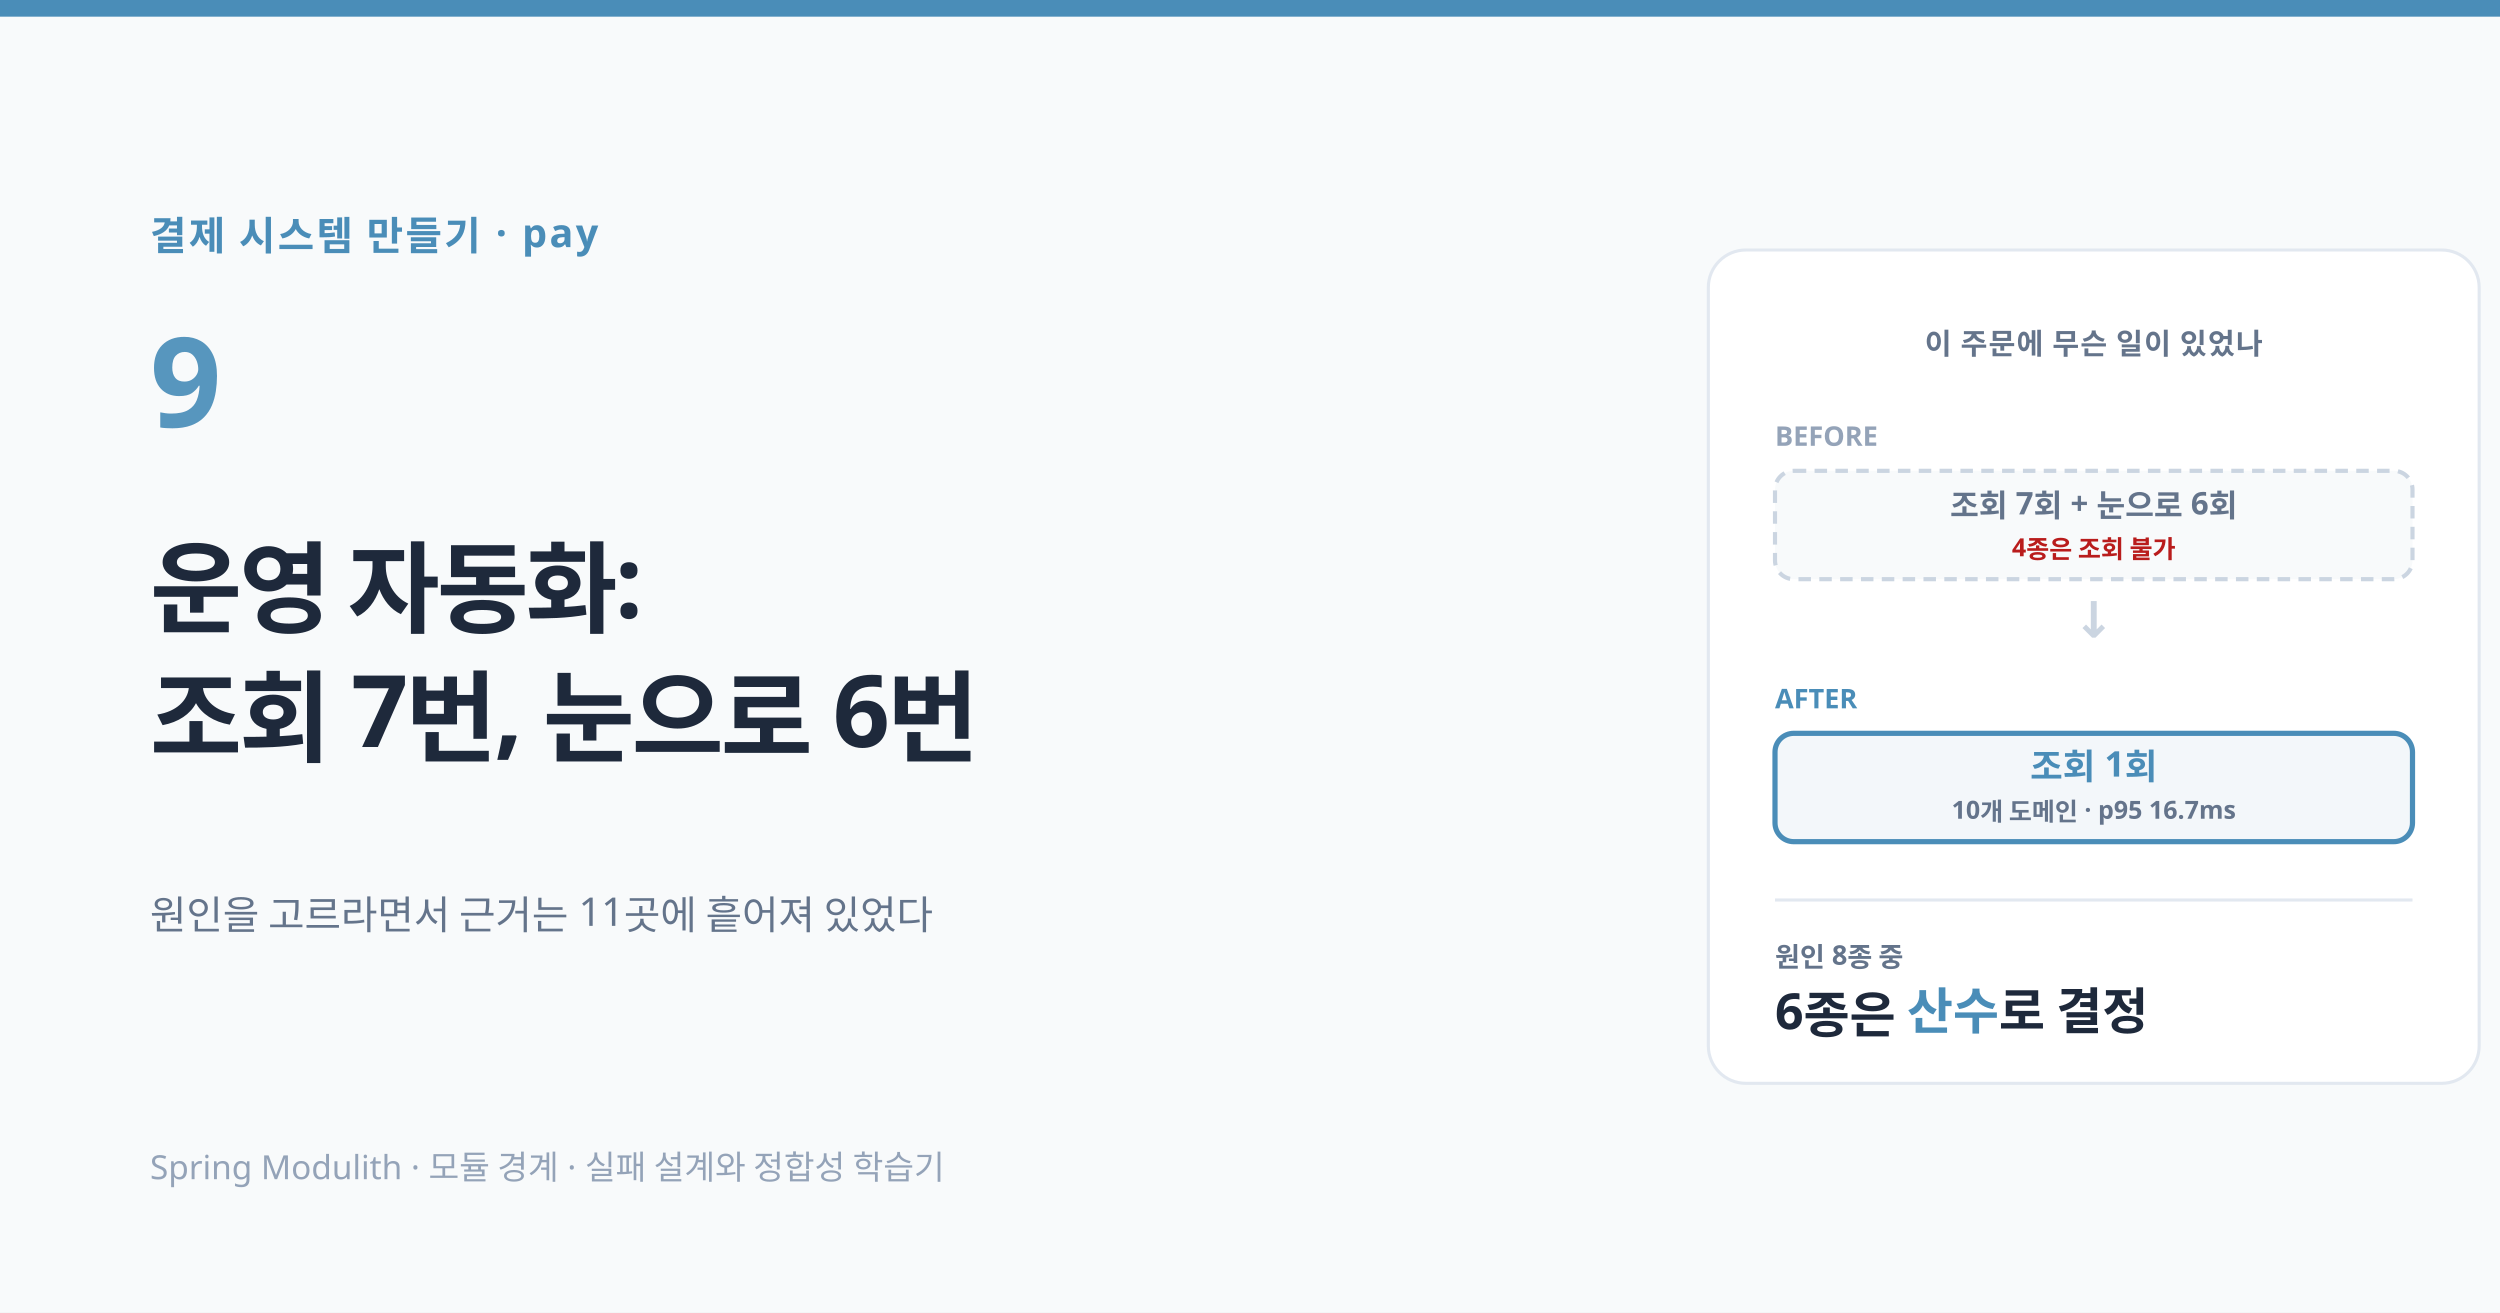
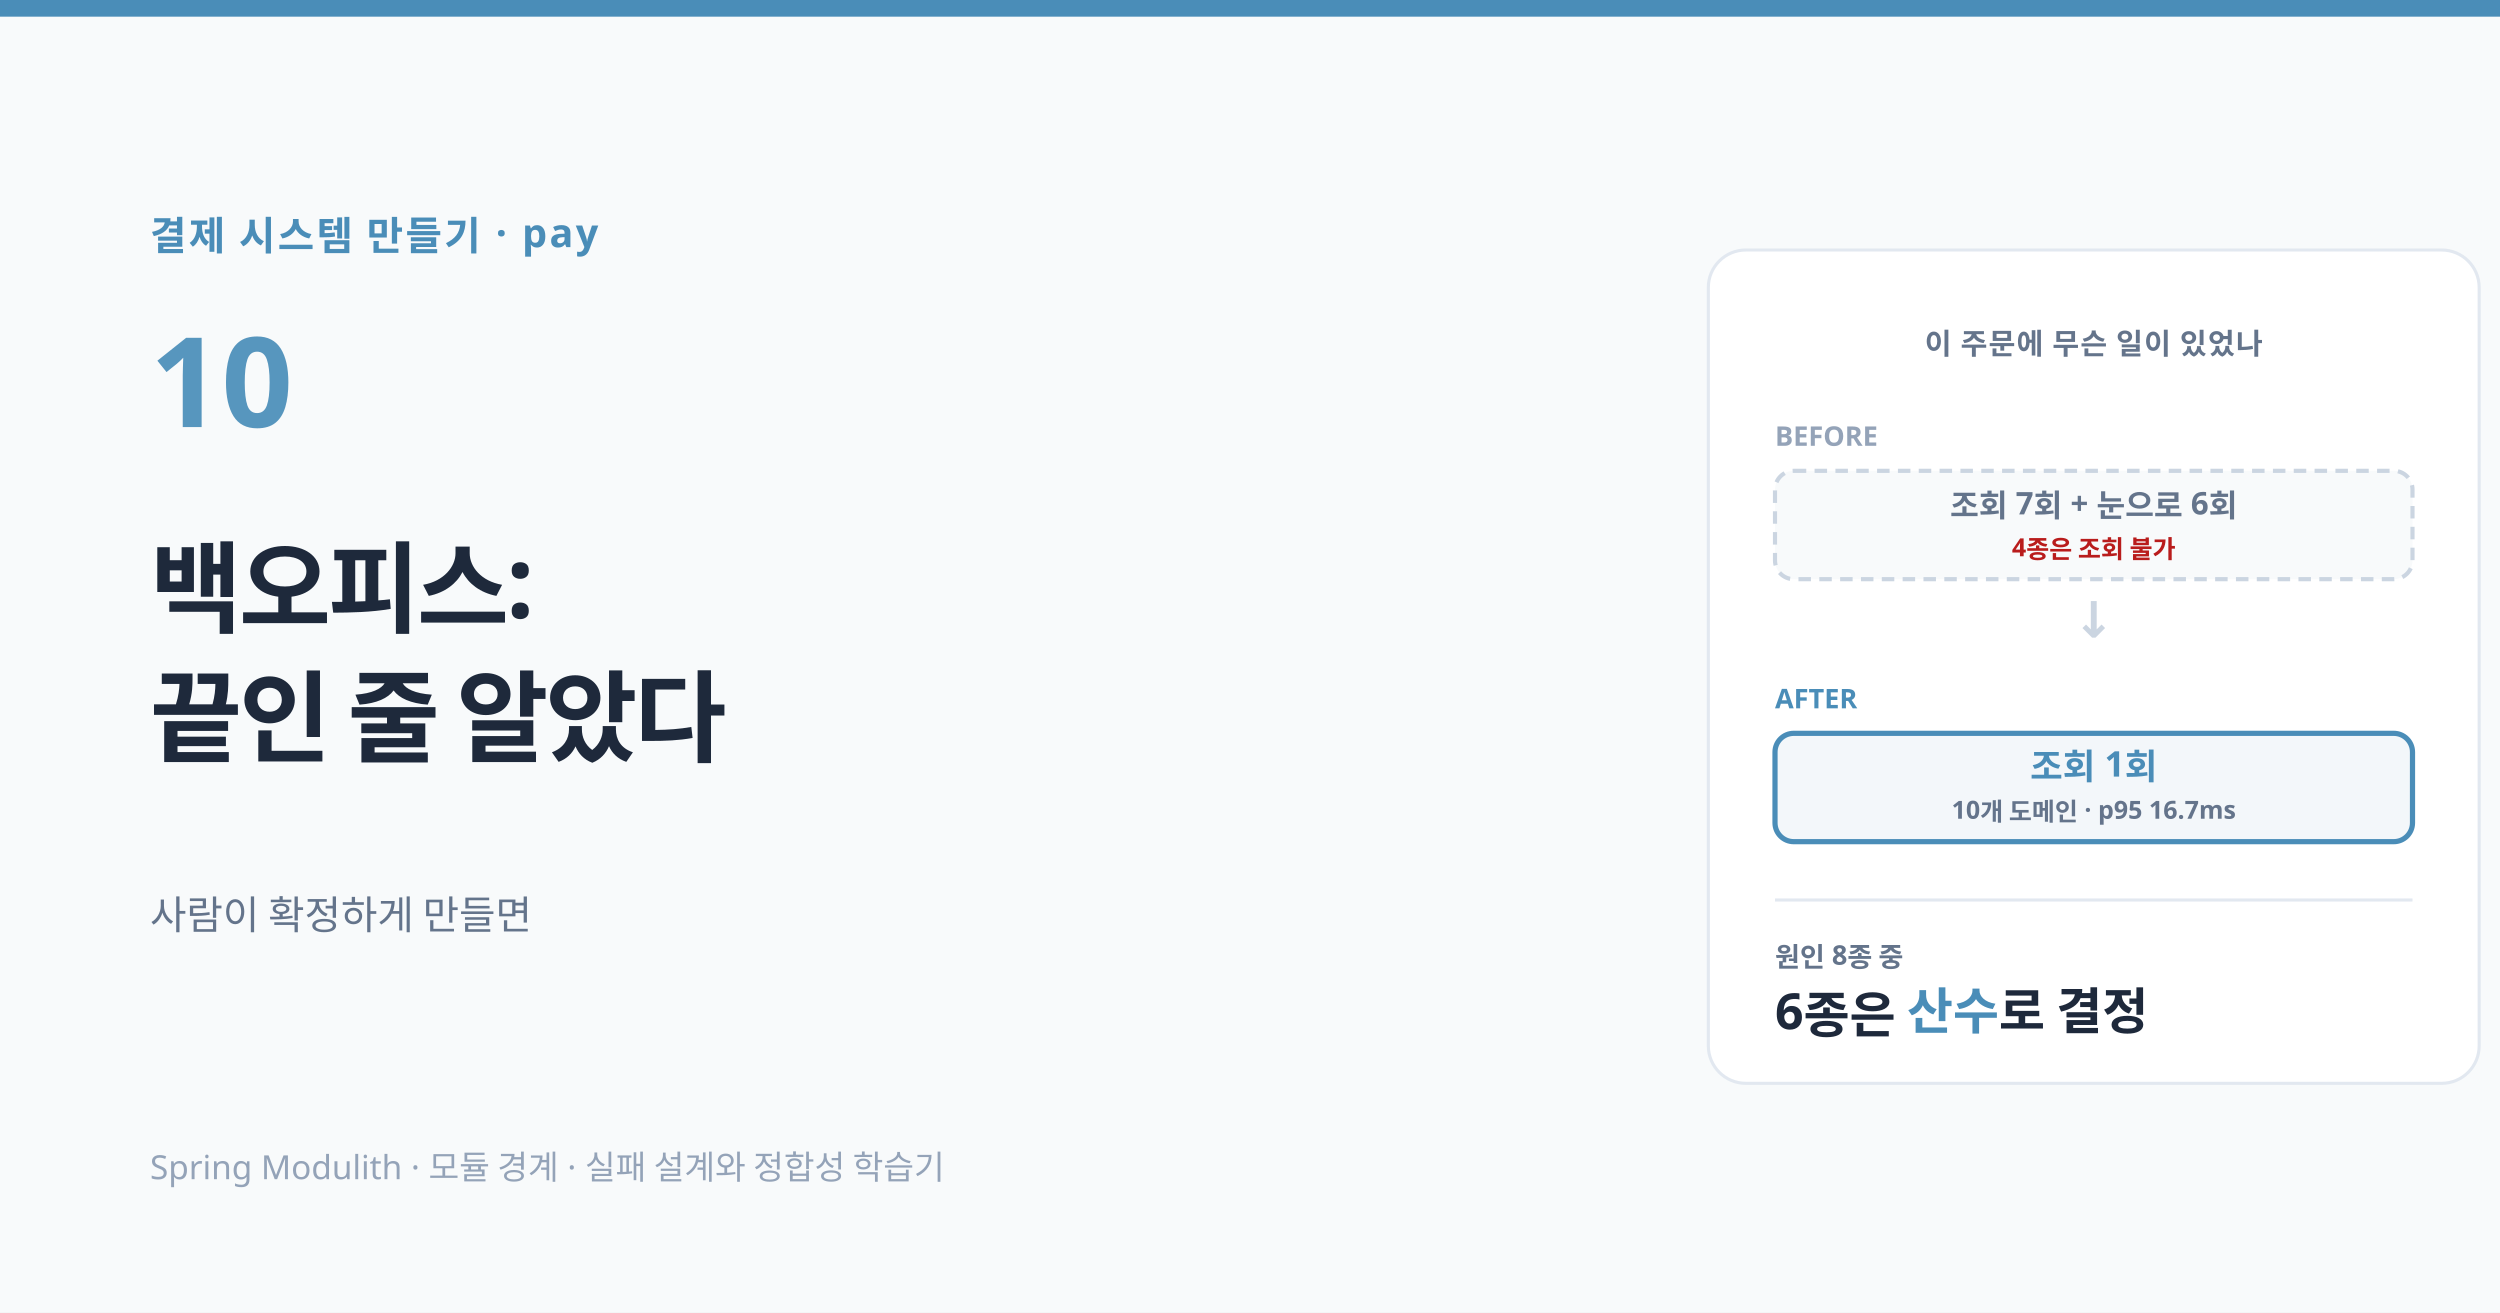
<svg xmlns="http://www.w3.org/2000/svg" viewBox="0 0 1200 630" font-family="'Pretendard', 'Apple SD Gothic Neo', system-ui, sans-serif">
  <rect width="1200" height="630" fill="#f8fafb" />
  <rect width="1200" height="8" fill="#4a8db8" />
  <rect x="820" y="120" width="370" height="400" rx="18" fill="#ffffff" stroke="#e2e8f0" stroke-width="1.5" />
  <text x="1005" y="170" text-anchor="middle" font-size="14" font-weight="700" fill="#64748b" letter-spacing="0.04em">이 주문에 무슨 일이 있었나</text>
  <text x="852" y="214" font-size="13" font-weight="700" fill="#94a3b8">BEFORE</text>
  <rect x="852" y="226" width="306" height="52" rx="9" fill="#f8fafb" stroke="#cbd5e1" stroke-width="2" stroke-dasharray="6 4" />
  <text x="1005" y="248" text-anchor="middle" font-size="15" font-weight="800" fill="#64748b">조회 7회 + 눈으로 6회</text>
  <text x="1005" y="267" text-anchor="middle" font-size="12" font-weight="700" fill="#b91c1c">4종은 조회 불가</text>
  <text x="1005" y="306" text-anchor="middle" font-size="24" font-weight="900" fill="#cbd5e1">↓</text>
  <text x="852" y="340" font-size="13" font-weight="700" fill="#4a8db8">AFTER</text>
  <rect x="852" y="352" width="306" height="52" rx="9" fill="#4a8db810" stroke="#4a8db8" stroke-width="2.5" />
  <text x="1005" y="374" text-anchor="middle" font-size="17" font-weight="900" fill="#4a8db8">조회 1회</text>
  <text x="1005" y="393" text-anchor="middle" font-size="12" font-weight="700" fill="#64748b">10개 도메인 · p95 16.7ms</text>
  <line x1="852" y1="432" x2="1158" y2="432" stroke="#e2e8f0" stroke-width="1.5" />
  <text x="852" y="464" font-size="13" font-weight="700" fill="#64748b">원인 8종 중</text>
  <text x="852" y="494" font-size="24" font-weight="900" fill="#1e293b">6종은 <tspan fill="#4a8db8">산수</tspan>로 결정</text>
  <text x="72" y="120" font-size="19" font-weight="700" fill="#4a8db8" letter-spacing="0.06em">결제 시스템 만들기 · pay</text>
-   <text x="72" y="205" font-size="60" font-weight="900" fill="#4a8db8" opacity="0.92">9</text>
-   <text x="72" y="300" font-size="48" font-weight="800" fill="#1e293b" letter-spacing="-0.03em">운영 자동화:</text>
-   <text x="72" y="362" font-size="48" font-weight="800" fill="#1e293b" letter-spacing="-0.03em">조회 7번, 눈으로 6번</text>
-   <text x="72" y="446" font-size="19" fill="#64748b">원인을 고르라면서 근거는 11곳에 흩어져 있었다</text>
+   <text x="72" y="205" font-size="60" font-weight="900" fill="#4a8db8" opacity="0.92">10</text>
+   <text x="72" y="300" font-size="48" font-weight="800" fill="#1e293b" letter-spacing="-0.03em">백오피스:</text>
+   <text x="72" y="362" font-size="48" font-weight="800" fill="#1e293b" letter-spacing="-0.03em">끝인 줄 알았다</text>
+   <text x="72" y="446" font-size="19" fill="#64748b">사람이 확정하게 만들면</text>
  <text x="72" y="566" font-size="16" fill="#94a3b8">Spring Modulith · 모듈 경계 · 실패 설계와 정합성 학습기</text>
</svg>
